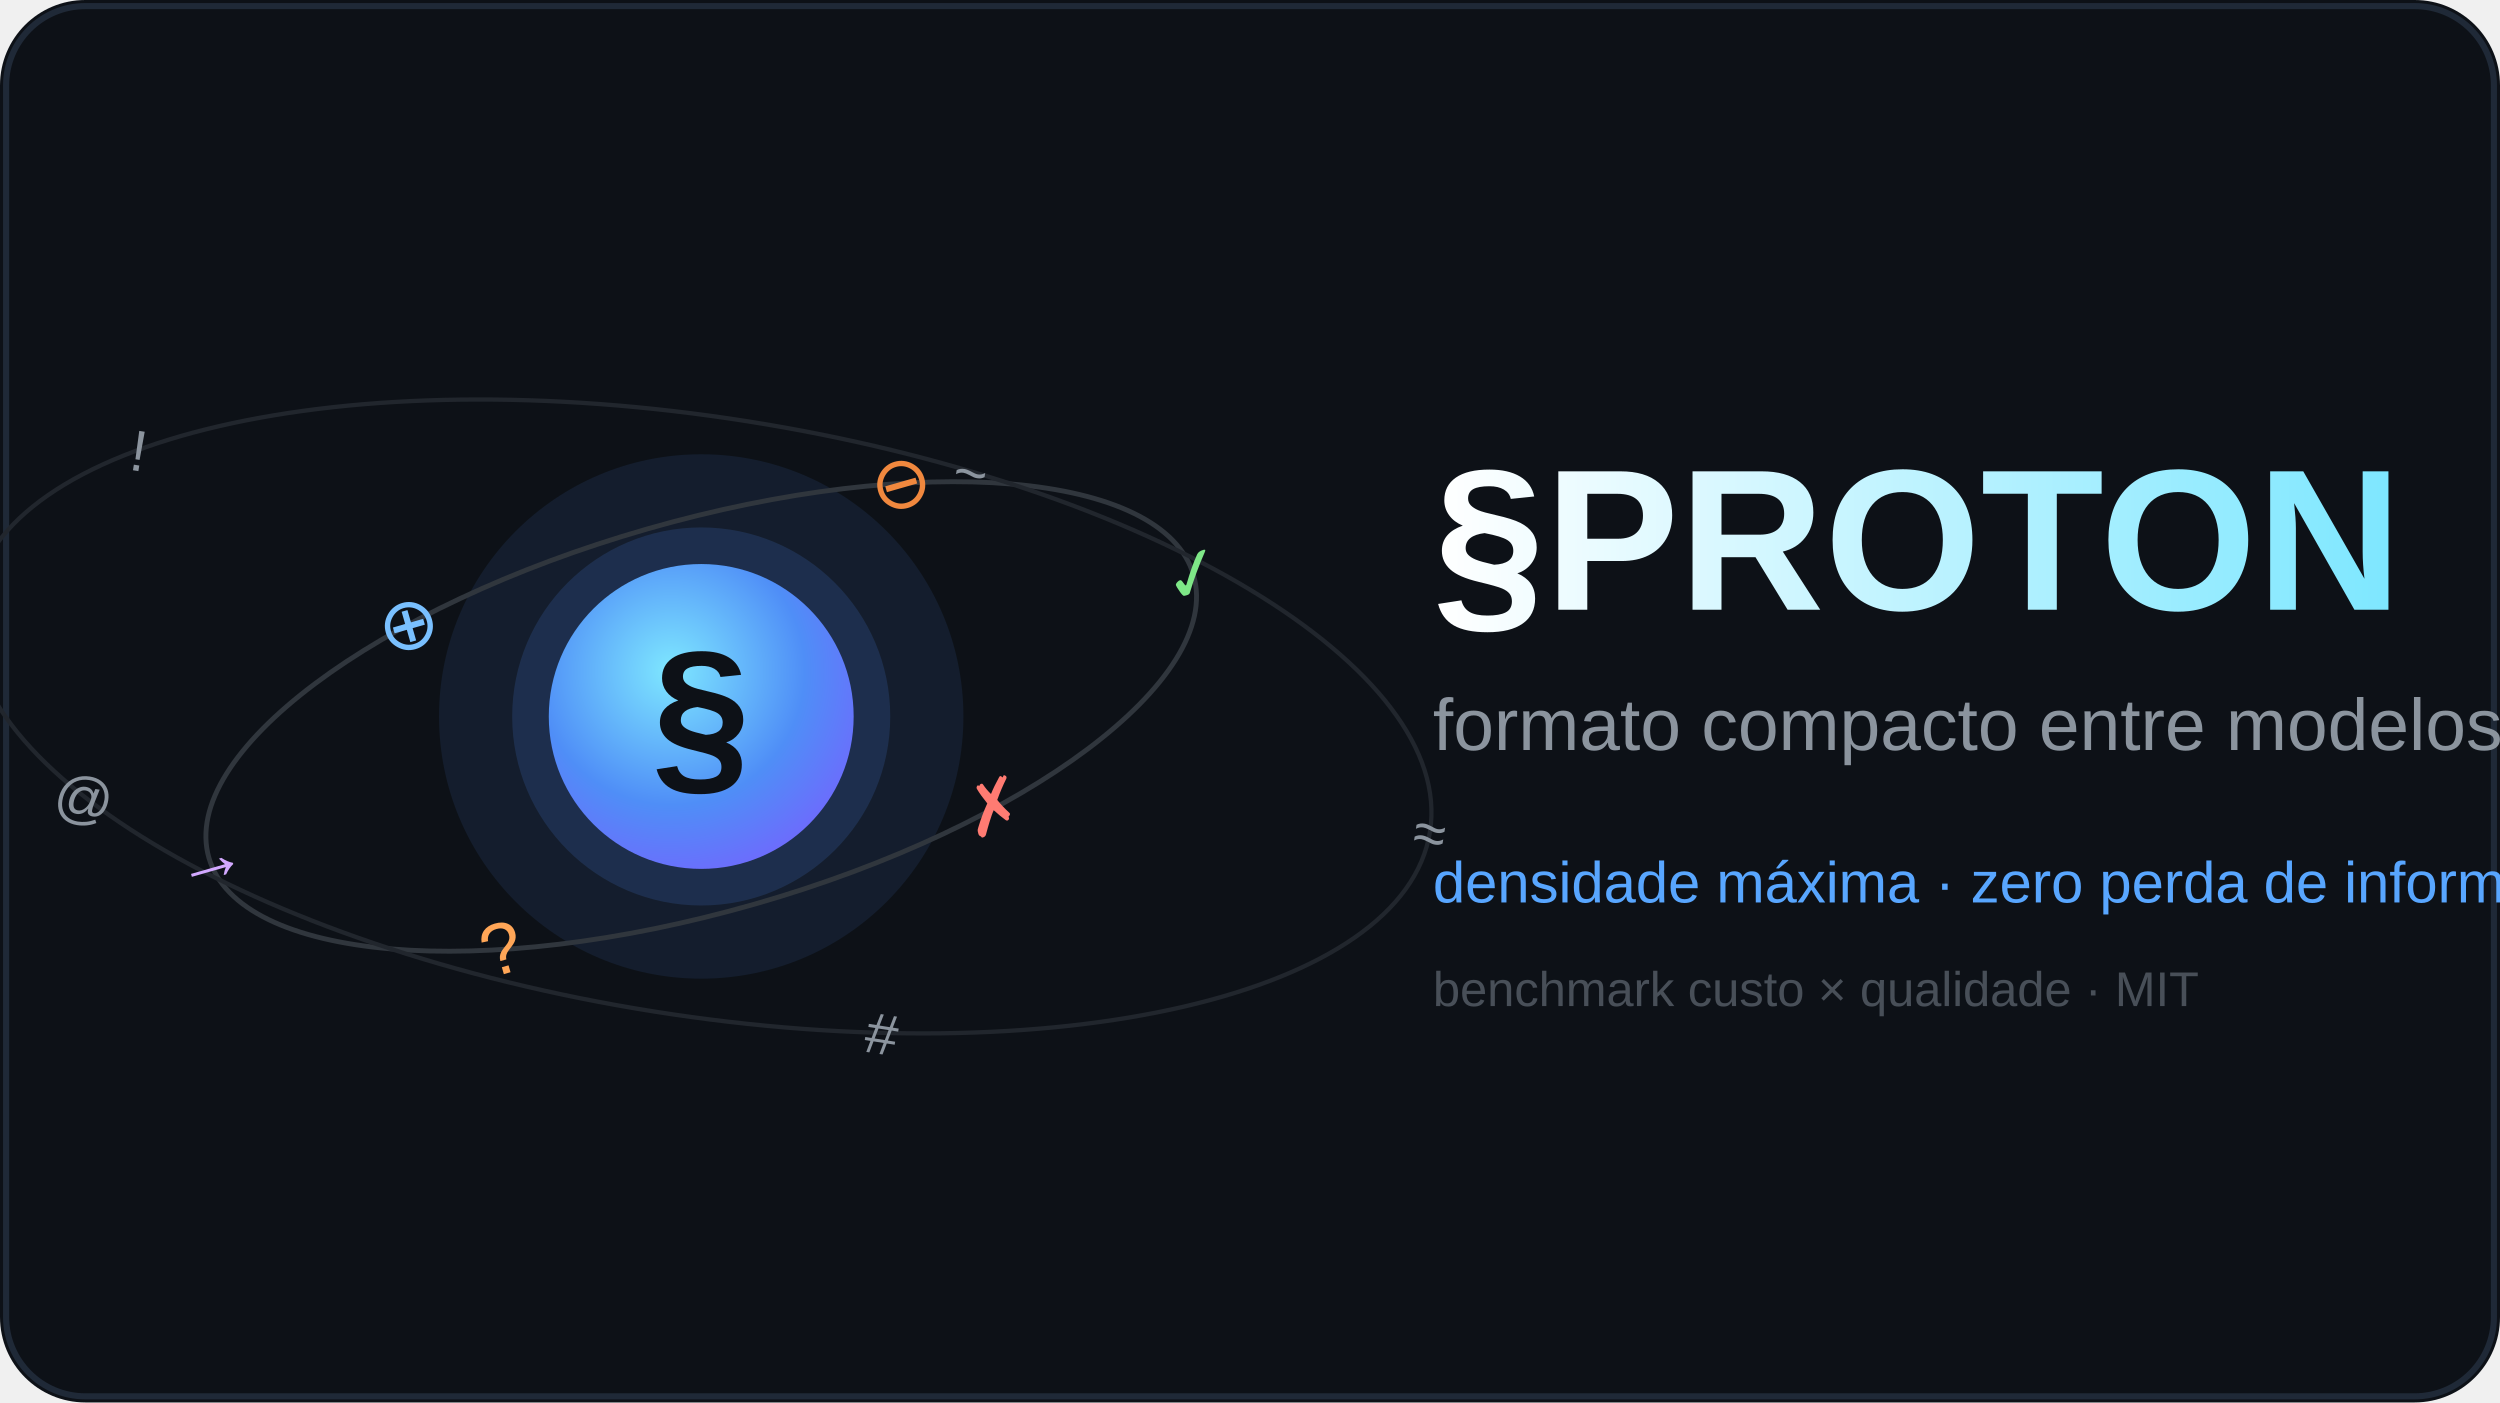
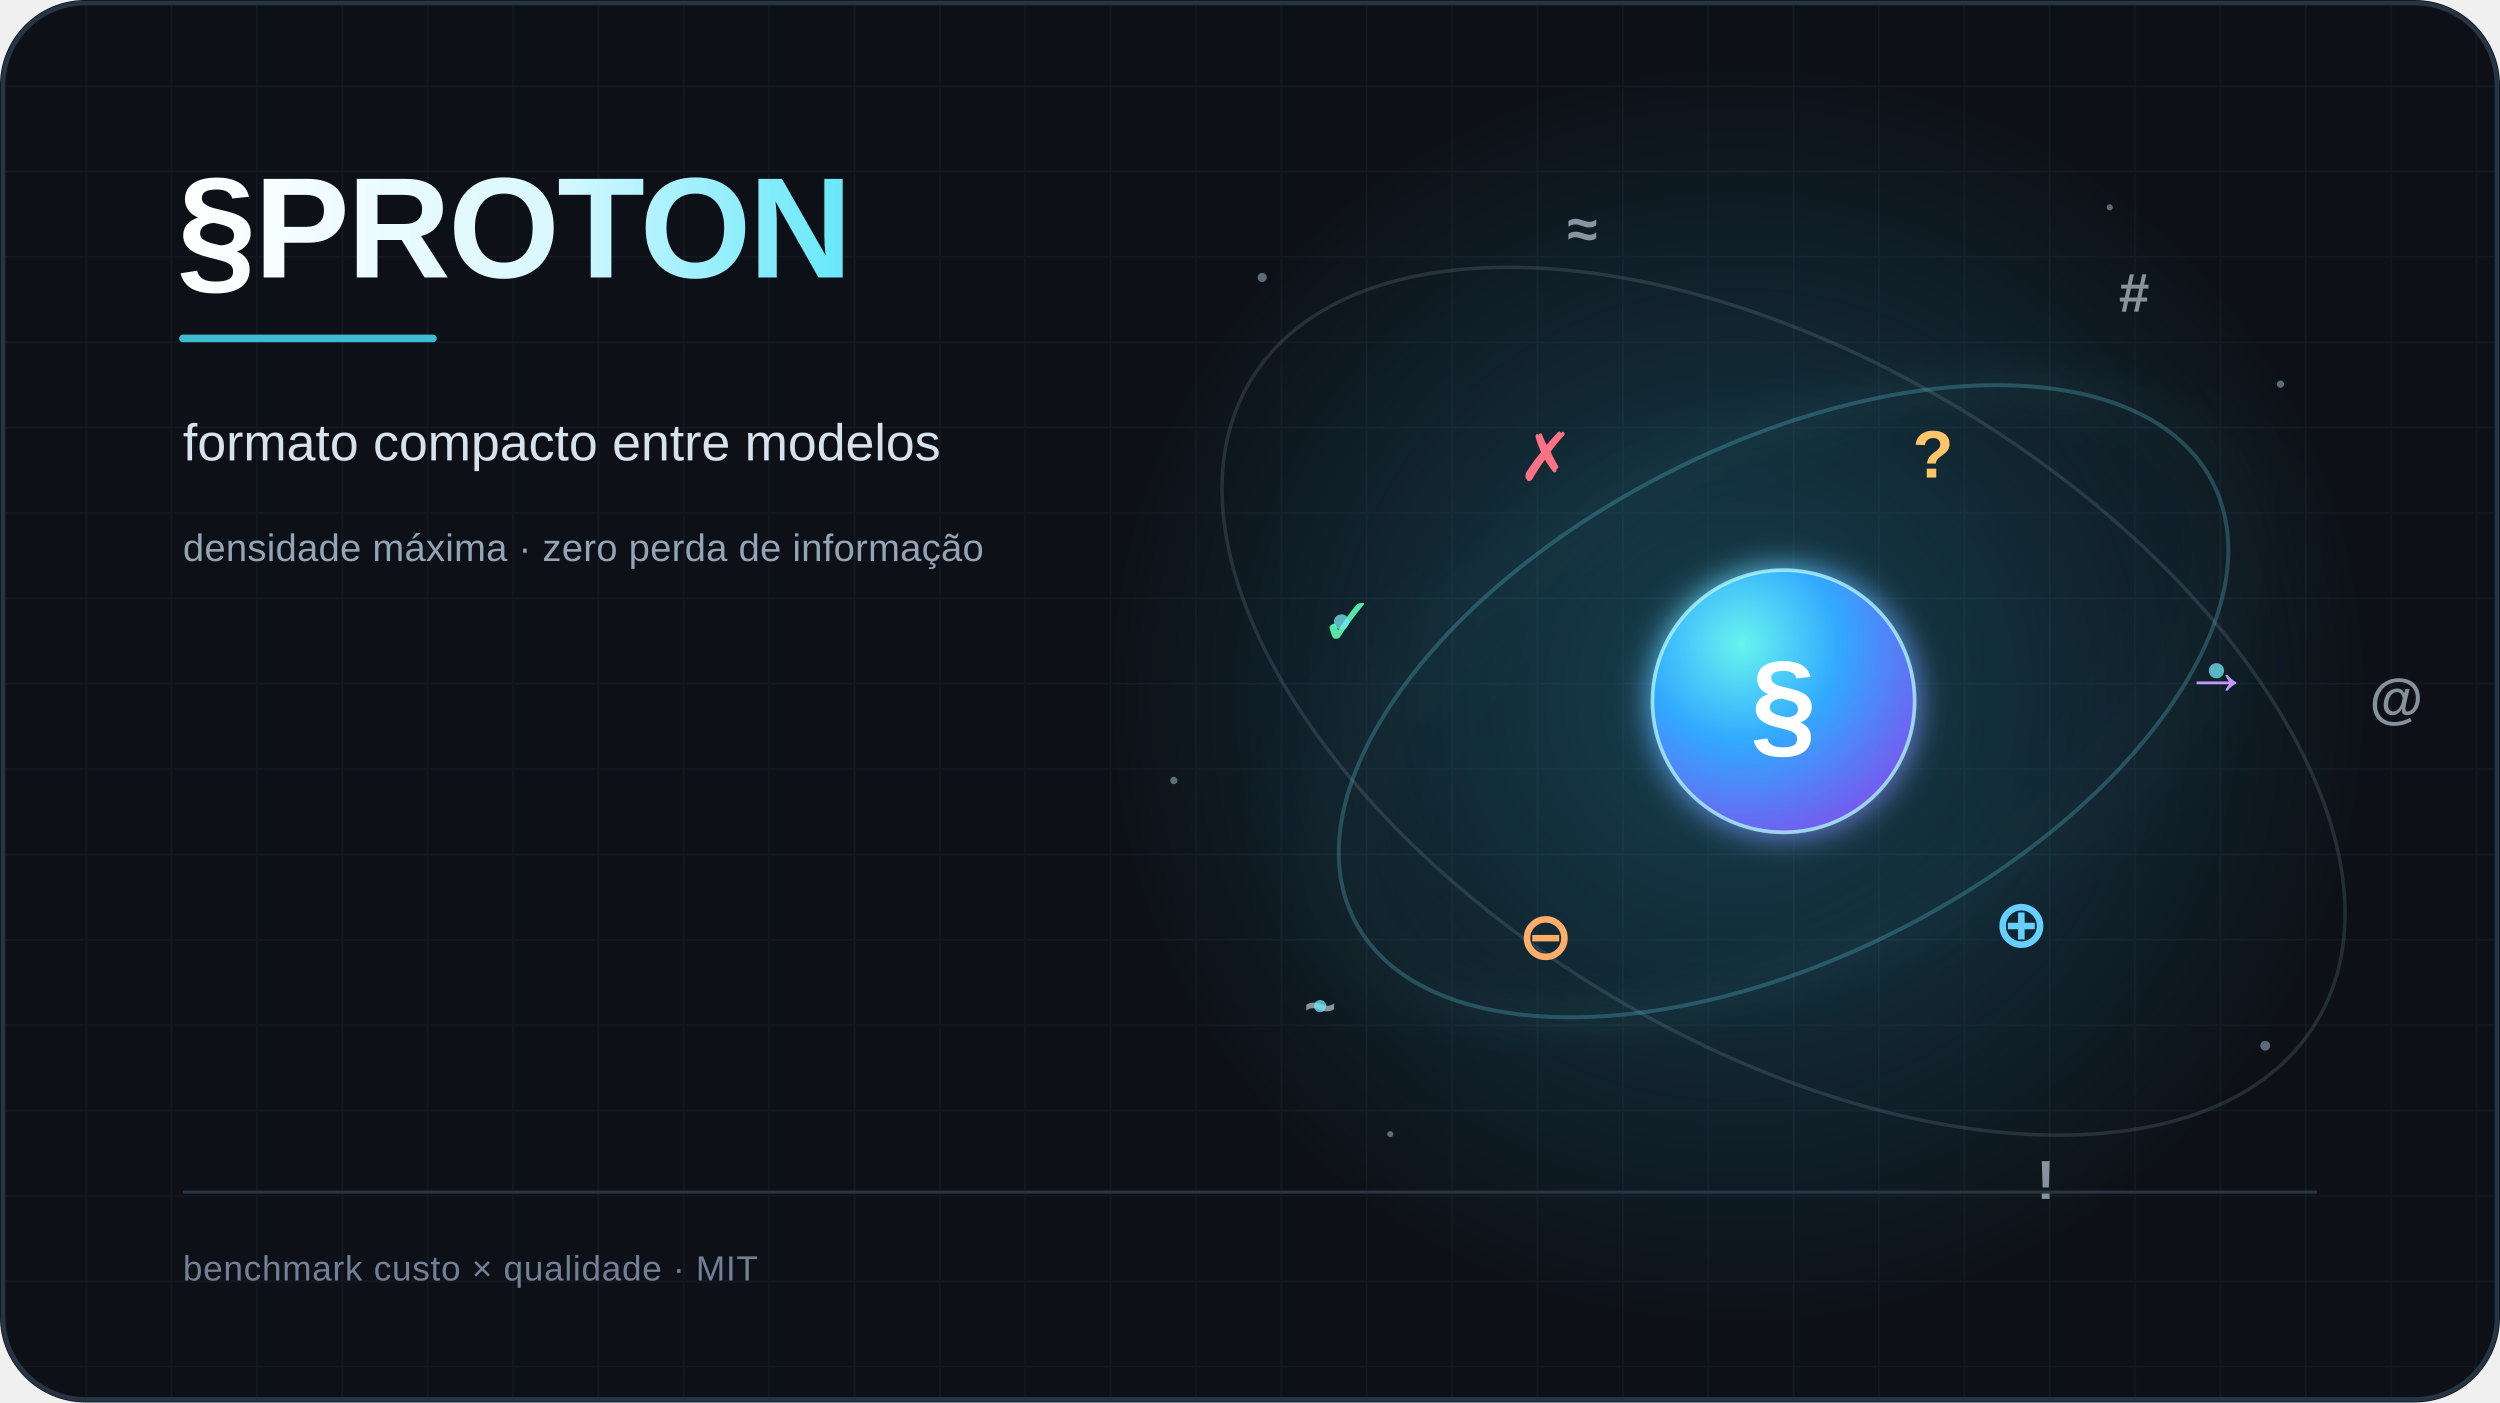
- <svg xmlns="http://www.w3.org/2000/svg" viewBox="0 0 820 460" width="820" height="460">
+ <svg xmlns="http://www.w3.org/2000/svg" width="820" height="460" viewBox="0 0 820 460" role="img" aria-labelledby="title desc">
  <defs>
-     <radialGradient id="nucleo" cx="40%" cy="35%" r="80%">
-       <stop offset="0%" stop-color="#7ee7ff" />
-       <stop offset="55%" stop-color="#4f8ef7" />
-       <stop offset="100%" stop-color="#7a5cff" />
+     <linearGradient id="titleGradient" x1="0" y1="0" x2="1" y2="0">
+       <stop offset="0" stop-color="#fff" />
+       <stop offset=".56" stop-color="#d9f8ff" />
+       <stop offset="1" stop-color="#67e8f9" />
+     </linearGradient>
+     <radialGradient id="nucleus" cx="34%" cy="28%" r="78%">
+       <stop offset="0" stop-color="#67f4ef" />
+       <stop offset=".48" stop-color="#31a9ff" />
+       <stop offset="1" stop-color="#7659ef" />
    </radialGradient>
-     <linearGradient id="titulo" x1="0" y1="0" x2="1" y2="0">
-       <stop offset="0%" stop-color="#ffffff" />
-       <stop offset="100%" stop-color="#7ee7ff" />
-     </linearGradient>
+     <radialGradient id="halo">
+       <stop offset="0" stop-color="#31cfff" stop-opacity=".25" />
+       <stop offset="1" stop-color="#31cfff" stop-opacity="0" />
+     </radialGradient>
+     <filter id="softGlow" x="-80%" y="-80%" width="260%" height="260%">
+       <feGaussianBlur stdDeviation="13" />
+     </filter>
+     <filter id="nucleusGlow" x="-60%" y="-60%" width="220%" height="220%">
+       <feGaussianBlur stdDeviation="5" result="blur" />
+       <feMerge>
+         <feMergeNode in="blur" />
+         <feMergeNode in="SourceGraphic" />
+       </feMerge>
+     </filter>
+     <pattern id="grid" width="28" height="28" patternUnits="userSpaceOnUse">
+       <path d="M28 0H0V28" fill="none" stroke="#8ab4d8" stroke-opacity=".055" stroke-width="1" />
+     </pattern>
  </defs>
  <rect width="820" height="460" rx="28" fill="#0d1117" />
-   <rect width="816" height="456" x="2" y="2" rx="26" fill="none" stroke="#1f2937" stroke-width="2" />
-   <circle cx="230" cy="235" r="86" fill="#4f8ef7" opacity="0.10" />
-   <circle cx="230" cy="235" r="62" fill="#4f8ef7" opacity="0.16" />
-   <g transform="translate(230,235)">
-     <ellipse rx="168" ry="64" fill="none" stroke="#30363d" stroke-width="1.6" transform="rotate(-16)" />
-     <ellipse rx="242" ry="98" fill="none" stroke="#21262d" stroke-width="1.4" transform="rotate(9)" />
-     <g transform="rotate(-16)" font-family="Segoe UI, Arial, sans-serif" text-anchor="middle">
-       <text x="168" y="0" dy="8" font-size="24" fill="#7ee787">✓</text>
-       <text x="84" y="55.4" dy="8" font-size="24" fill="#ff7b72">✗</text>
-       <text x="-84" y="55.4" dy="8" font-size="24" fill="#ffa657">?</text>
-       <text x="-168" y="0" dy="8" font-size="24" fill="#d2a8ff">→</text>
-       <text x="-84" y="-55.4" dy="8" font-size="24" fill="#79c0ff">⊕</text>
-       <text x="84" y="-55.4" dy="8" font-size="24" fill="#f0883e">⊖</text>
+   <rect x="1" y="1" width="818" height="458" rx="27" fill="url(#grid)" stroke="#263443" stroke-width="1.5" />
+   <circle cx="570" cy="228" r="206" fill="url(#halo)" />
+   <g fill="#a8c5dc" opacity=".5">
+     <circle cx="414" cy="91" r="1.5" />
+     <circle cx="748" cy="126" r="1.2" />
+     <circle cx="743" cy="343" r="1.6" />
+     <circle cx="456" cy="372" r="1" />
+     <circle cx="385" cy="256" r="1.2" />
+     <circle cx="692" cy="68" r="1" />
+   </g>
+   <g font-family="system-ui, Arial, sans-serif">
+     <text x="58" y="91" fill="url(#titleGradient)" font-size="47" font-weight="750" letter-spacing="-.8">§PROTON</text>
+     <path d="M60 111H142" stroke="#45d8f2" stroke-width="2.5" stroke-linecap="round" opacity=".85" />
+     <text x="60" y="151" fill="#d8e2ec" font-size="17" font-weight="500">formato compacto entre modelos</text>
+     <text x="60" y="184" fill="#93a4b5" font-size="12.5" letter-spacing=".1">densidade máxima · zero perda de informação</text>
+     <g transform="translate(0 0)" fill="none" stroke-linecap="round">
+       <ellipse cx="585" cy="230" rx="158" ry="84" transform="rotate(-27 585 230)" stroke="#63d9ef" stroke-opacity=".25" stroke-width="1.3" />
+       <ellipse cx="585" cy="230" rx="204" ry="112" transform="rotate(31 585 230)" stroke="#9db3c7" stroke-opacity=".17" stroke-width="1.15" />
+       <ellipse cx="585" cy="230" rx="158" ry="84" transform="rotate(-27 585 230)" stroke="#72edff" stroke-opacity=".1" stroke-width="5" filter="url(#softGlow)" />
    </g>
-     <g transform="rotate(9)" font-family="Segoe UI, Arial, sans-serif" text-anchor="middle">
-       <text x="242" y="0" dy="7" font-size="19" fill="#8b949e">≈</text>
-       <text x="74.8" y="93.2" dy="7" font-size="19" fill="#8b949e">#</text>
-       <text x="-195.8" y="57.6" dy="7" font-size="19" fill="#8b949e">@</text>
-       <text x="-195.8" y="-57.6" dy="7" font-size="19" fill="#8b949e">!</text>
-       <text x="74.8" y="-93.2" dy="7" font-size="19" fill="#8b949e">~</text>
+     <g filter="url(#nucleusGlow)">
+       <circle cx="585" cy="230" r="43" fill="url(#nucleus)" />
+       <circle cx="585" cy="230" r="43" fill="none" stroke="#b7ffff" stroke-opacity=".72" stroke-width="1.2" />
    </g>
-   </g>
-   <circle cx="230" cy="235" r="50" fill="url(#nucleo)" />
-   <text x="230" y="235" dy="19" text-anchor="middle" font-family="Segoe UI, Arial, sans-serif" font-size="58" font-weight="800" fill="#0d1117">§</text>
-   <g font-family="Segoe UI, Arial, sans-serif">
-     <text x="470" y="200" font-size="66" font-weight="800" fill="url(#titulo)">§PROTON</text>
-     <text x="470" y="246" font-size="24" fill="#8b949e">formato compacto entre modelos</text>
-     <text x="470" y="296" font-size="19" fill="#58a6ff">densidade máxima · zero perda de informação</text>
-     <text x="470" y="330" font-size="16" fill="#484f58">benchmark custo × qualidade · MIT</text>
+     <text x="585" y="244" text-anchor="middle" fill="#fff" font-family="system-ui, Arial, sans-serif" font-size="39" font-weight="600">§</text>
+     <g font-size="22" font-weight="650" text-anchor="middle" dominant-baseline="central">
+       <text x="442" y="204" fill="#55e6a5">✓</text>
+       <text x="507" y="150" fill="#ff7185">✗</text>
+       <text x="634" y="149" fill="#ffc568">?</text>
+       <text x="727" y="220" fill="#c29aff">→</text>
+       <text x="663" y="303" fill="#65cfff">⊕</text>
+       <text x="507" y="307" fill="#ffad68">⊖</text>
+     </g>
+     <g fill="#c3d0dc" opacity=".67" font-size="18" font-weight="550" text-anchor="middle" dominant-baseline="central">
+       <text x="519" y="75">≈</text>
+       <text x="700" y="96">#</text>
+       <text x="786" y="229">@</text>
+       <text x="671" y="387">!</text>
+       <text x="433" y="330">~</text>
+     </g>
+     <g fill="#72e7f5" opacity=".75">
+       <circle cx="440" cy="204" r="2.5" />
+       <circle cx="727" cy="220" r="2.5" />
+       <circle cx="433" cy="330" r="2" />
+     </g>
+     <path d="M60 391H760" stroke="#283544" stroke-width="1" />
+     <text x="60" y="420" fill="#718096" font-size="11.5" letter-spacing=".25">benchmark custo × qualidade · MIT</text>
  </g>
</svg>
